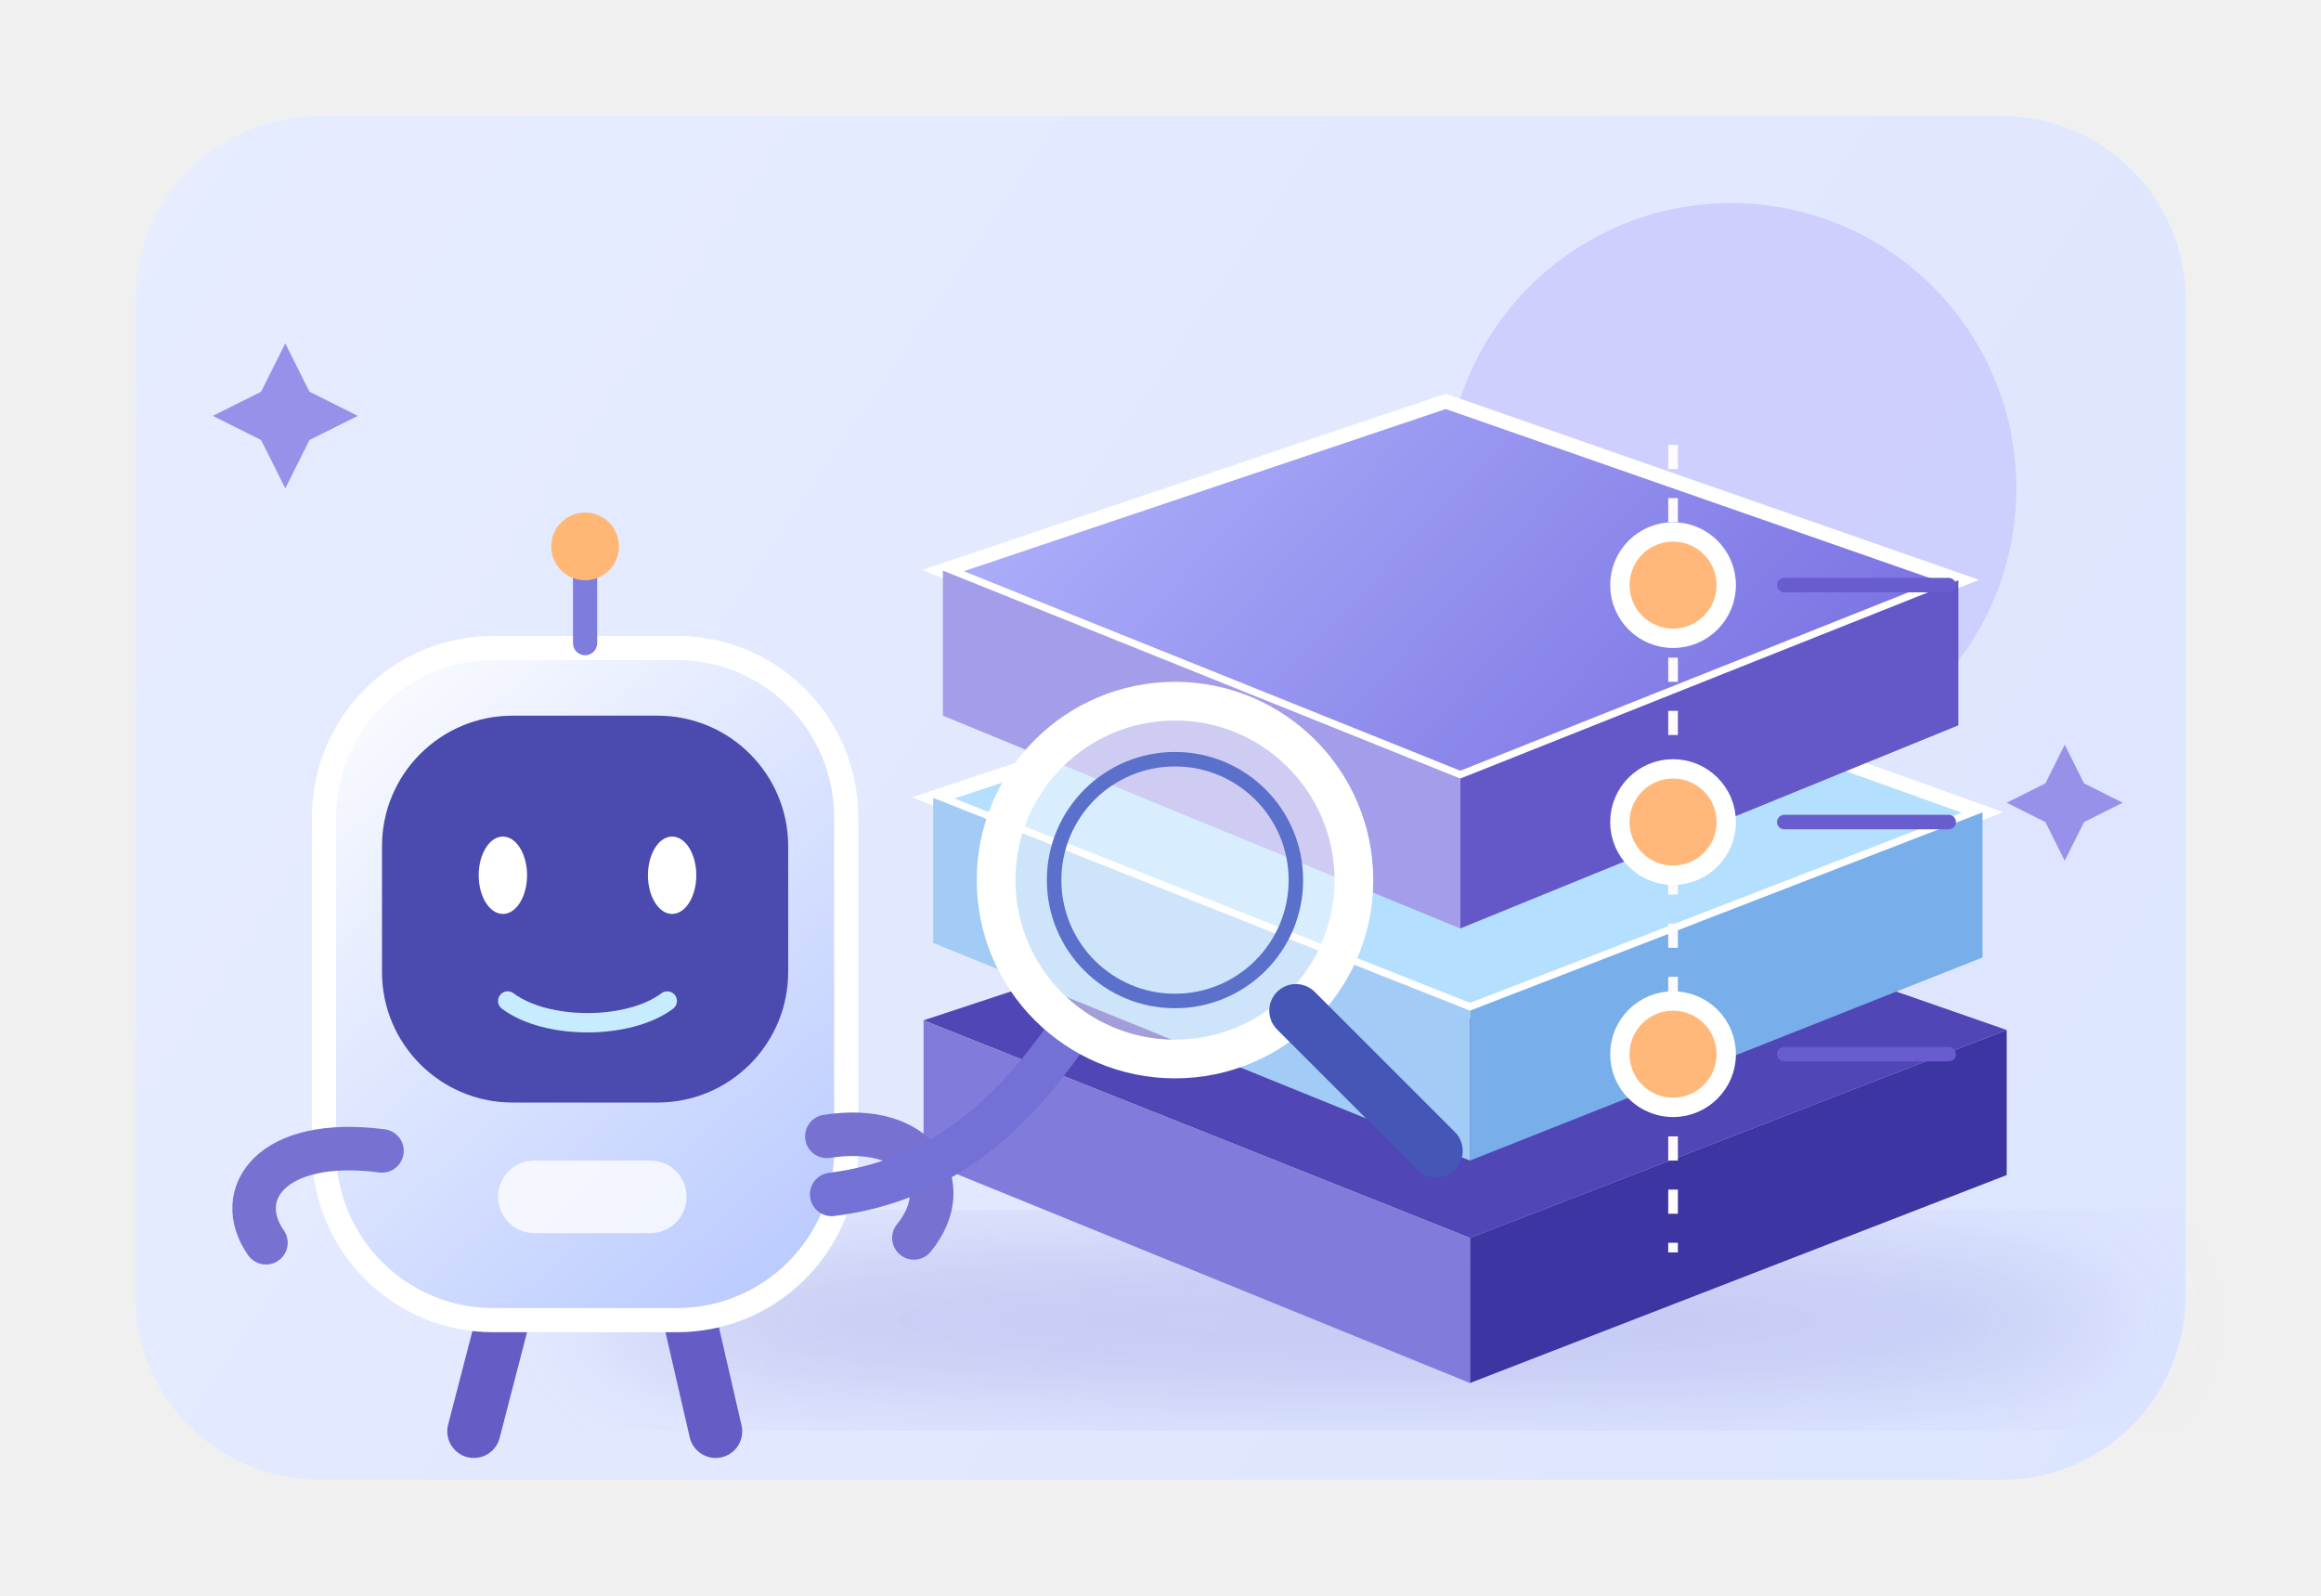
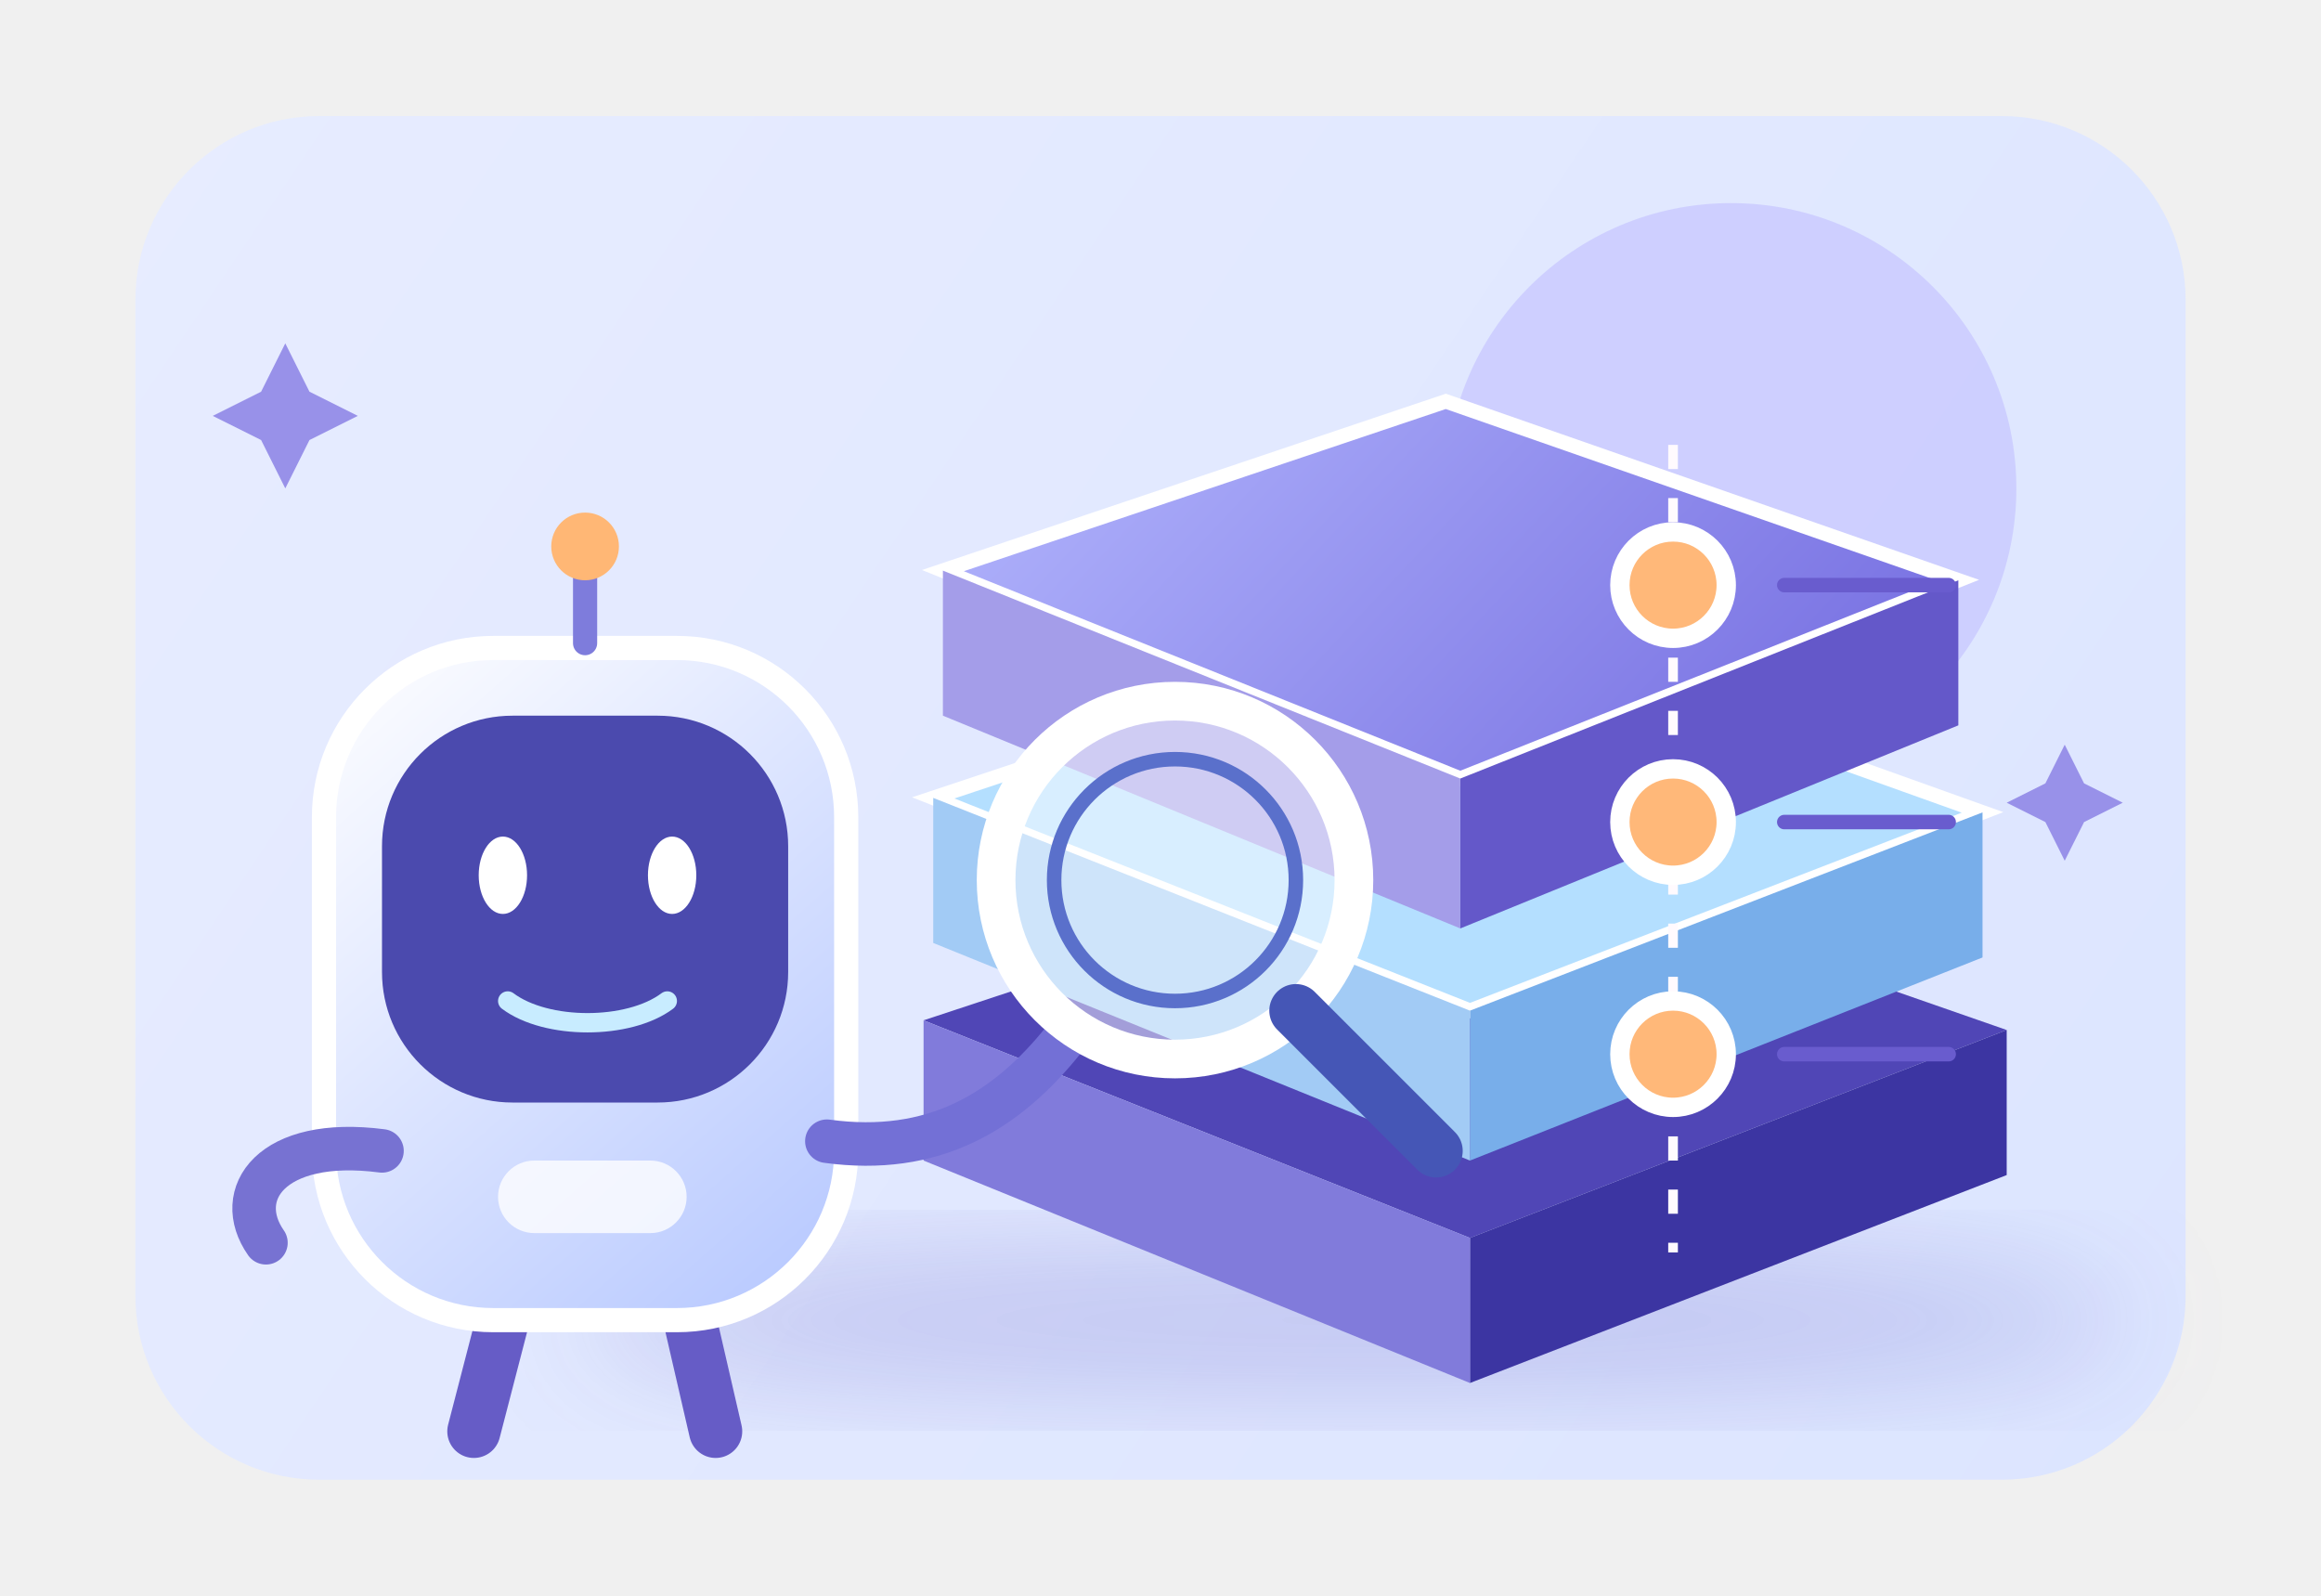
<svg xmlns="http://www.w3.org/2000/svg" viewBox="0 0 480 330" fill="none">
  <defs>
    <linearGradient id="bg" x1="24" y1="25" x2="447" y2="309" gradientUnits="userSpaceOnUse">
      <stop stop-color="#E7ECFF" />
      <stop offset="1" stop-color="#DCE5FF" />
    </linearGradient>
    <linearGradient id="block" x1="175" y1="88" x2="366" y2="267" gradientUnits="userSpaceOnUse">
      <stop stop-color="#B7BBFF" />
      <stop offset="1" stop-color="#6358D8" />
    </linearGradient>
    <linearGradient id="body" x1="64" y1="137" x2="180" y2="268" gradientUnits="userSpaceOnUse">
      <stop stop-color="#FFFFFF" />
      <stop offset="1" stop-color="#B4C6FF" />
    </linearGradient>
    <filter id="shadow">
      <feGaussianBlur stdDeviation="12" />
    </filter>
  </defs>
  <rect x="28" y="24" width="424" height="282" rx="38" fill="url(#bg)" />
  <circle cx="358" cy="101" r="59" fill="#C6C5FF" opacity=".7" />
  <ellipse cx="280" cy="273" rx="160" ry="19" fill="#4842BB" opacity=".18" filter="url(#shadow)" />
  <path d="m191 211 112-37 112 39-111 43-113-45Z" fill="#5046B6" />
  <path d="m304 256 111-43v30l-111 43v-30Z" fill="#3C35A2" />
  <path d="m191 211 113 45v30l-113-46v-29Z" fill="#817BDB" />
  <path d="m193 165 108-36 109 39-106 41-111-44Z" fill="#B4DFFF" stroke="white" stroke-width="3" />
  <path d="m304 209 106-41v30l-106 42v-31Z" fill="#78AEEA" />
  <path d="m193 165 111 44v31l-111-45v-30Z" fill="#A2CBF5" />
  <path d="m195 118 104-35 106 37-103 41-107-43Z" fill="url(#block)" stroke="white" stroke-width="3" />
  <path d="m302 161 103-41v30l-103 42v-31Z" fill="#6458C9" />
  <path d="m195 118 107 43v31l-107-44v-30Z" fill="#A49DE9" />
  <path d="M346 92v167" stroke="#FFFAFE" stroke-width="2" stroke-dasharray="5 6" />
  <circle cx="346" cy="121" r="11" fill="#FFB879" stroke="white" stroke-width="4" />
  <circle cx="346" cy="170" r="11" fill="#FFB879" stroke="white" stroke-width="4" />
  <circle cx="346" cy="218" r="11" fill="#FFB879" stroke="white" stroke-width="4" />
  <path d="M369 121h34M369 170h34M369 218h34" stroke="#695CCE" stroke-width="3" stroke-linecap="round" />
  <path d="m105 269-7 27m44-26 6 26" stroke="#665CC6" stroke-width="11" stroke-linecap="round" />
  <rect x="67" y="134" width="108" height="139" rx="35" fill="url(#body)" stroke="white" stroke-width="5" />
  <rect x="79" y="148" width="84" height="80" rx="27" fill="#4B4AAE" />
  <ellipse cx="104" cy="181" rx="5" ry="8" fill="white" />
  <ellipse cx="139" cy="181" rx="5" ry="8" fill="white" />
  <path d="M105 207c8 6 25 6 33 0" stroke="#C8ECFF" stroke-width="4" stroke-linecap="round" />
  <rect x="103" y="240" width="39" height="15" rx="7.5" fill="white" fill-opacity=".78" />
  <path d="M121 133v-15" stroke="#7E7CDC" stroke-width="5" stroke-linecap="round" />
  <circle cx="121" cy="113" r="7" fill="#FFB775" />
-   <path d="M79 238c-23-3-31 9-24 19m116-22c19-3 27 10 18 21" stroke="#7772D2" stroke-width="9" stroke-linecap="round" />
-   <path d="M172 247c24-3 38-18 48-32" stroke="#7370D6" stroke-width="9" stroke-linecap="round" />
+   <path d="M79 238c-23-3-31 9-24 19" stroke="#7772D2" stroke-width="9" stroke-linecap="round" />
+   <path d="M171 236c22 3 37-6 49-21" stroke="#7370D6" stroke-width="9" stroke-linecap="round" />
  <circle cx="243" cy="182" r="37" fill="#FFFFFF79" stroke="#FFFFFF" stroke-width="8" />
  <circle cx="243" cy="182" r="25" stroke="#5A70CB" stroke-width="3" />
  <path d="m268 209 29 29" stroke="#4556B6" stroke-width="11" stroke-linecap="round" />
  <path d="m59 71 5 10 10 5-10 5-5 10-5-10-10-5 10-5 5-10Zm368 83 4 8 8 4-8 4-4 8-4-8-8-4 8-4 4-8Z" fill="#9891E9" />
</svg>
